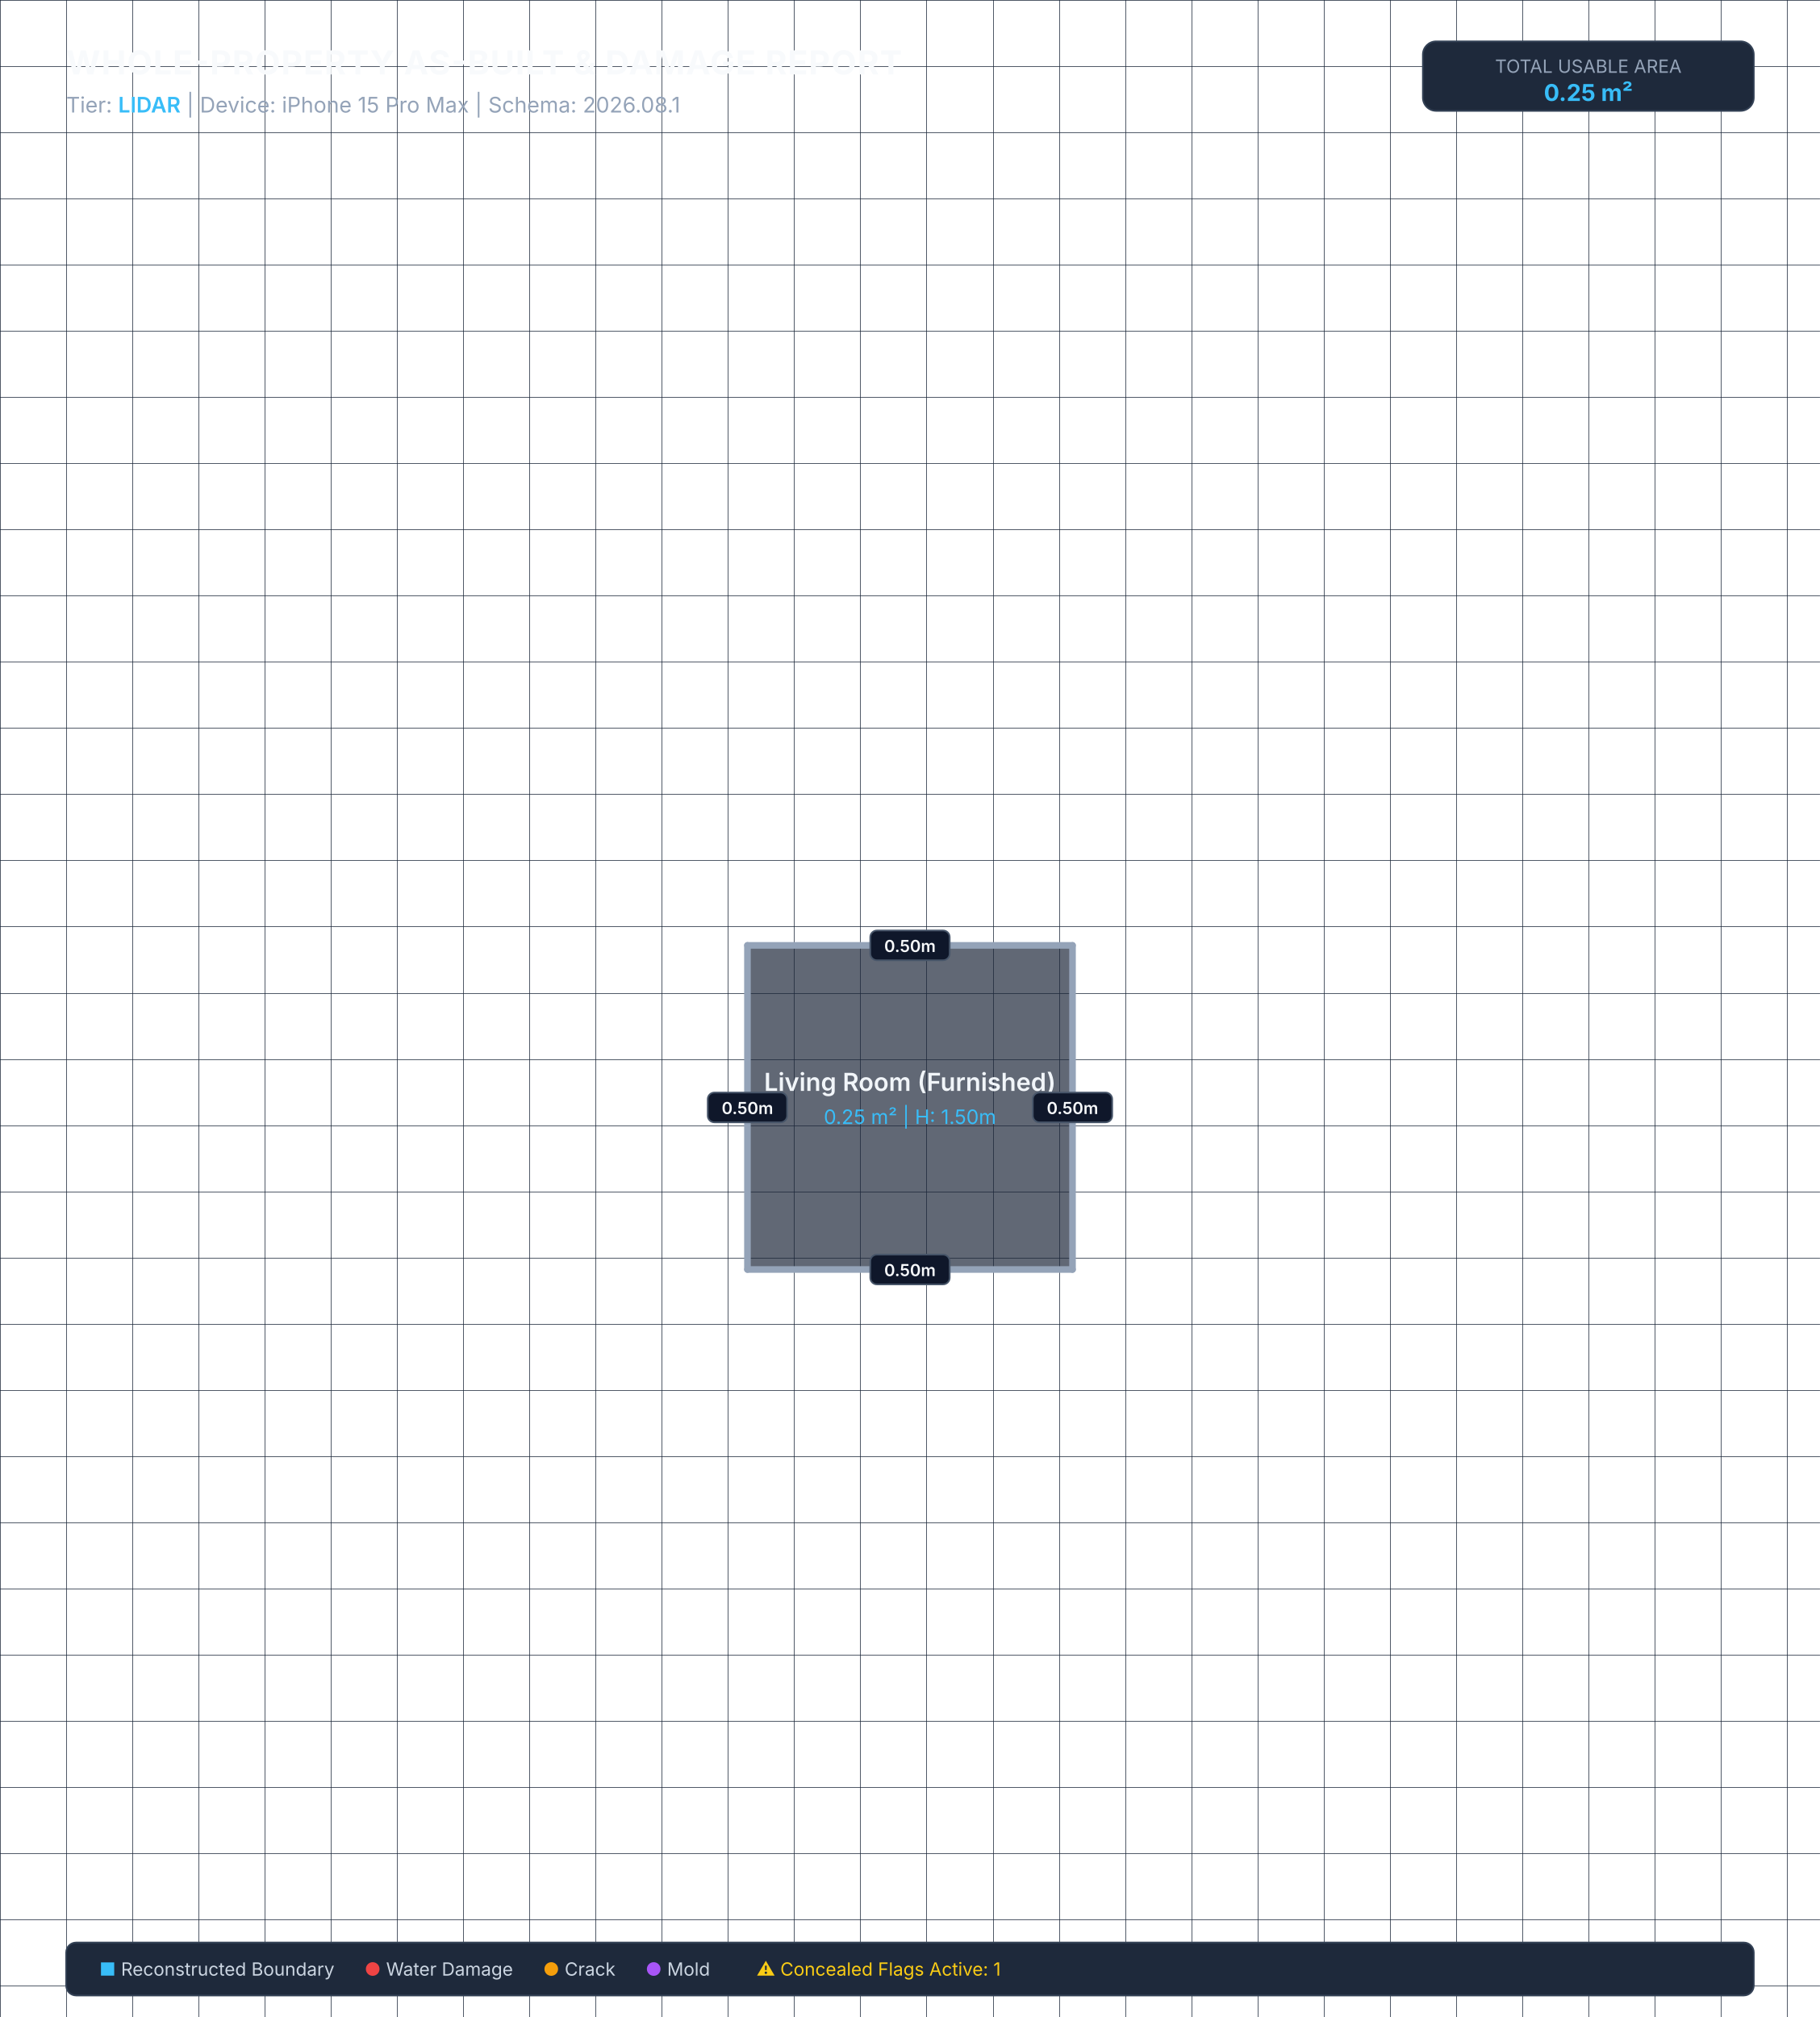
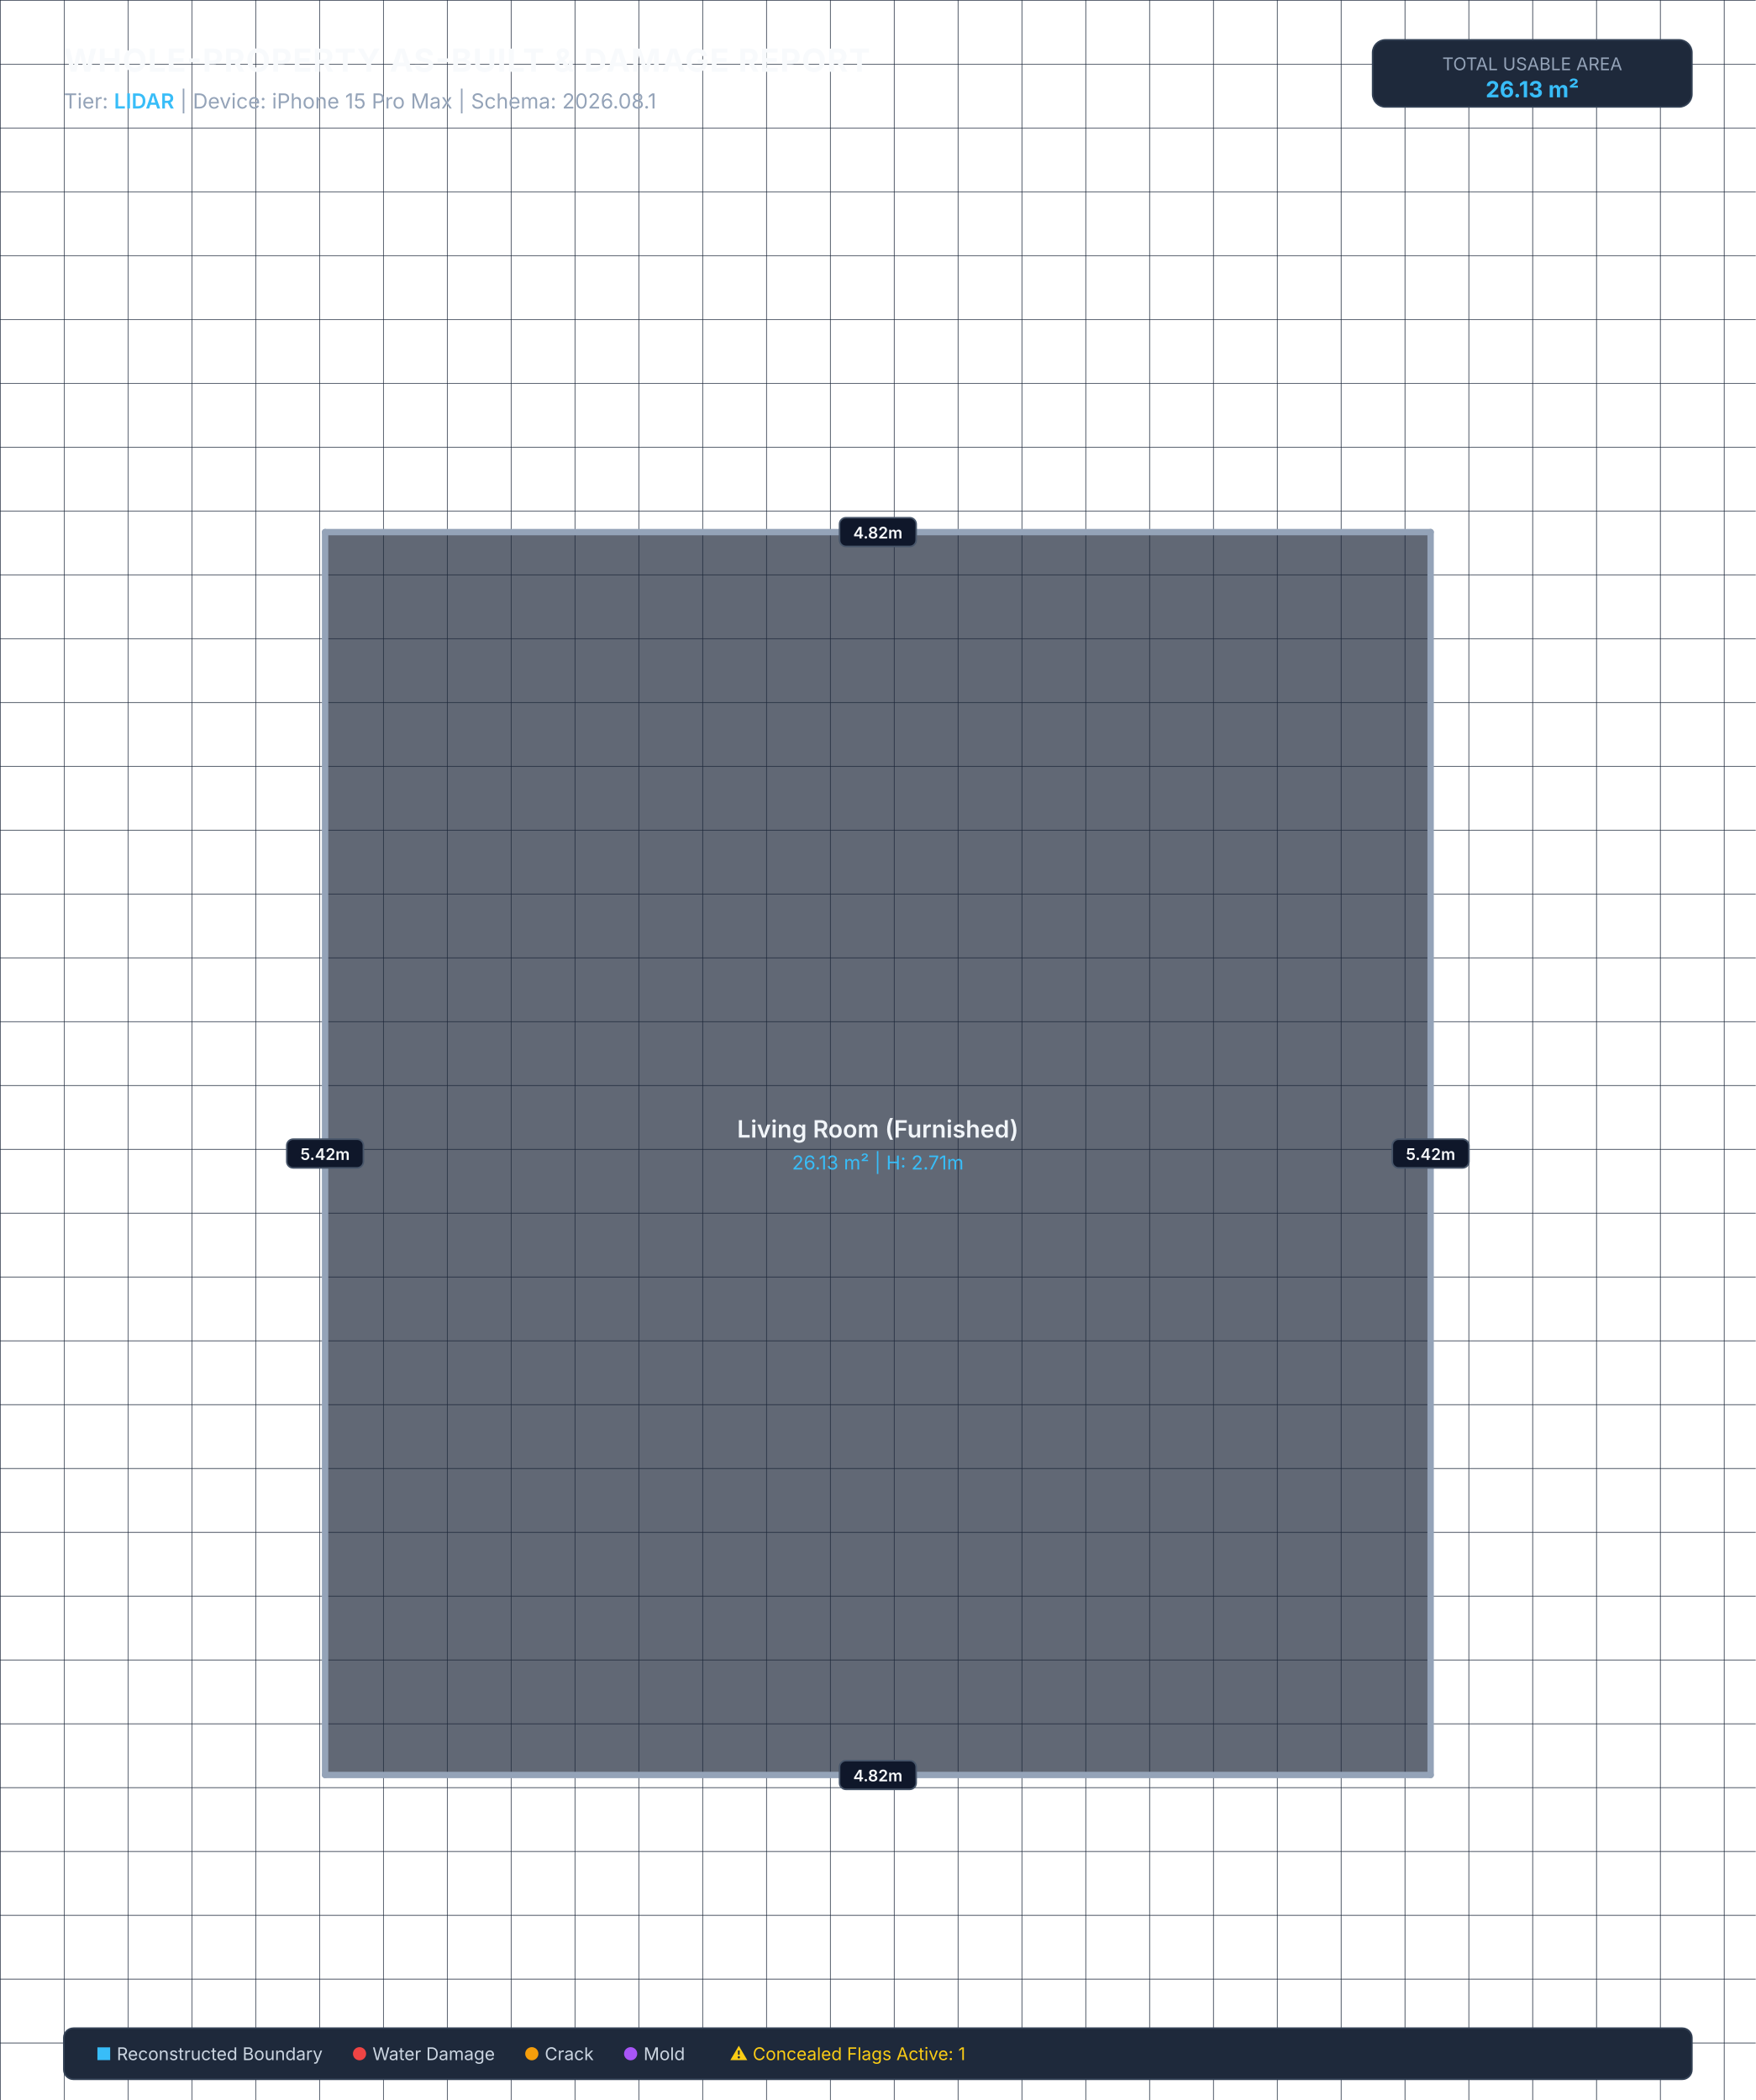
- <svg xmlns="http://www.w3.org/2000/svg" viewBox="0 0 1100 1219" width="100%" height="100%" style="background-color: #0b0f19; font-family: Inter, system-ui, -apple-system, sans-serif;">
+ <svg xmlns="http://www.w3.org/2000/svg" viewBox="0 0 1100 1316" width="100%" height="100%" style="background-color: #0b0f19; font-family: Inter, system-ui, -apple-system, sans-serif;">
  <defs>
    <filter id="glow" x="-20%" y="-20%" width="140%" height="140%">
      <feGaussianBlur stdDeviation="3" result="blur" />
      <feComposite in="SourceGraphic" in2="blur" operator="over" />
    </filter>
    <pattern id="grid" width="40" height="40" patternUnits="userSpaceOnUse">
      <path d="M 40 0 L 0 0 0 40" fill="none" stroke="#1e293b" stroke-width="0.75" />
    </pattern>
  </defs>
-   <rect width="1100" height="1219" fill="url(#grid)" />
+   <rect width="1100" height="1316" fill="url(#grid)" />
  <text x="40" y="45" fill="#f8fafc" font-size="20" font-weight="700" letter-spacing="0.5">WHOLE-PROPERTY AS-BUILT &amp; DAMAGE REPORT</text>
  <text x="40" y="68" fill="#94a3b8" font-size="13">Tier: <tspan fill="#38bdf8" font-weight="600">LIDAR</tspan> | Device: iPhone 15 Pro Max | Schema: 2026.08.1</text>
  <rect x="860" y="25" width="200" height="42" rx="8" fill="#1e293b" stroke="#334155" />
  <text x="960" y="44" fill="#94a3b8" font-size="11" text-anchor="middle">TOTAL USABLE AREA</text>
-   <text x="960" y="61" fill="#38bdf8" font-size="14" font-weight="700" text-anchor="middle">0.25 m²</text>
-   <polygon points="451.765,571.353 648.235,571.353 648.235,767.235 451.765,767.235" fill="#1e293b" fill-opacity="0.7" stroke="#475569" stroke-width="1.5" stroke-dasharray="4,4" />
-   <text x="550.0" y="659.294" fill="#f1f5f9" font-size="15" font-weight="600" text-anchor="middle">Living Room (Furnished)</text>
-   <text x="550.0" y="679.294" fill="#38bdf8" font-size="12" text-anchor="middle">0.25 m² | H: 1.50m</text>
-   <line x1="451.765" y1="571.353" x2="648.235" y2="571.353" stroke="#94a3b8" stroke-width="4" stroke-linecap="round" />
-   <rect x="526.0" y="562.353" width="48" height="18" rx="4" fill="#0f172a" stroke="#475569" stroke-width="1" />
-   <text x="550.0" y="575.353" fill="#f8fafc" font-size="10" font-weight="600" text-anchor="middle">0.50m</text>
-   <line x1="648.235" y1="571.353" x2="648.235" y2="767.235" stroke="#94a3b8" stroke-width="4" stroke-linecap="round" />
-   <rect x="624.235" y="660.294" width="48" height="18" rx="4" fill="#0f172a" stroke="#475569" stroke-width="1" />
-   <text x="648.235" y="673.294" fill="#f8fafc" font-size="10" font-weight="600" text-anchor="middle">0.50m</text>
-   <line x1="648.235" y1="767.235" x2="451.765" y2="767.235" stroke="#94a3b8" stroke-width="4" stroke-linecap="round" />
-   <rect x="526.0" y="758.235" width="48" height="18" rx="4" fill="#0f172a" stroke="#475569" stroke-width="1" />
-   <text x="550.0" y="771.235" fill="#f8fafc" font-size="10" font-weight="600" text-anchor="middle">0.50m</text>
-   <line x1="451.765" y1="767.235" x2="451.765" y2="571.353" stroke="#94a3b8" stroke-width="4" stroke-linecap="round" />
-   <rect x="427.765" y="660.294" width="48" height="18" rx="4" fill="#0f172a" stroke="#475569" stroke-width="1" />
-   <text x="451.765" y="673.294" fill="#f8fafc" font-size="10" font-weight="600" text-anchor="middle">0.50m</text>
-   <rect x="40" y="1174" width="1020" height="32" rx="6" fill="#1e293b" stroke="#334155" />
-   <text x="60" y="1194" fill="#cbd5e1" font-size="11">
+   <text x="960" y="61" fill="#38bdf8" font-size="14" font-weight="700" text-anchor="middle">26.13 m²</text>
+   <polygon points="203.678,333.443 896.322,333.443 896.322,1112.322 203.678,1112.322" fill="#1e293b" fill-opacity="0.7" stroke="#475569" stroke-width="1.5" stroke-dasharray="4,4" />
+   <text x="550.0" y="712.882" fill="#f1f5f9" font-size="15" font-weight="600" text-anchor="middle">Living Room (Furnished)</text>
+   <text x="550.0" y="732.882" fill="#38bdf8" font-size="12" text-anchor="middle">26.13 m² | H: 2.71m</text>
+   <line x1="203.678" y1="333.443" x2="896.322" y2="333.443" stroke="#94a3b8" stroke-width="4" stroke-linecap="round" />
+   <rect x="526.0" y="324.443" width="48" height="18" rx="4" fill="#0f172a" stroke="#475569" stroke-width="1" />
+   <text x="550.0" y="337.443" fill="#f8fafc" font-size="10" font-weight="600" text-anchor="middle">4.82m</text>
+   <line x1="896.322" y1="333.443" x2="896.322" y2="1112.322" stroke="#94a3b8" stroke-width="4" stroke-linecap="round" />
+   <rect x="872.322" y="713.882" width="48" height="18" rx="4" fill="#0f172a" stroke="#475569" stroke-width="1" />
+   <text x="896.322" y="726.882" fill="#f8fafc" font-size="10" font-weight="600" text-anchor="middle">5.42m</text>
+   <line x1="896.322" y1="1112.322" x2="203.678" y2="1112.322" stroke="#94a3b8" stroke-width="4" stroke-linecap="round" />
+   <rect x="526.0" y="1103.322" width="48" height="18" rx="4" fill="#0f172a" stroke="#475569" stroke-width="1" />
+   <text x="550.0" y="1116.322" fill="#f8fafc" font-size="10" font-weight="600" text-anchor="middle">4.82m</text>
+   <line x1="203.678" y1="1112.322" x2="203.678" y2="333.443" stroke="#94a3b8" stroke-width="4" stroke-linecap="round" />
+   <rect x="179.678" y="713.882" width="48" height="18" rx="4" fill="#0f172a" stroke="#475569" stroke-width="1" />
+   <text x="203.678" y="726.882" fill="#f8fafc" font-size="10" font-weight="600" text-anchor="middle">5.42m</text>
+   <rect x="40" y="1271" width="1020" height="32" rx="6" fill="#1e293b" stroke="#334155" />
+   <text x="60" y="1291" fill="#cbd5e1" font-size="11">
    <tspan fill="#38bdf8">■</tspan> Reconstructed Boundary  <tspan fill="#ef4444" dx="15">●</tspan> Water Damage  <tspan fill="#f59e0b" dx="15">●</tspan> Crack  <tspan fill="#a855f7" dx="15">●</tspan> Mold  <tspan dx="25" fill="#facc15">⚠ Concealed Flags Active: 1</tspan>
  </text>
</svg>
